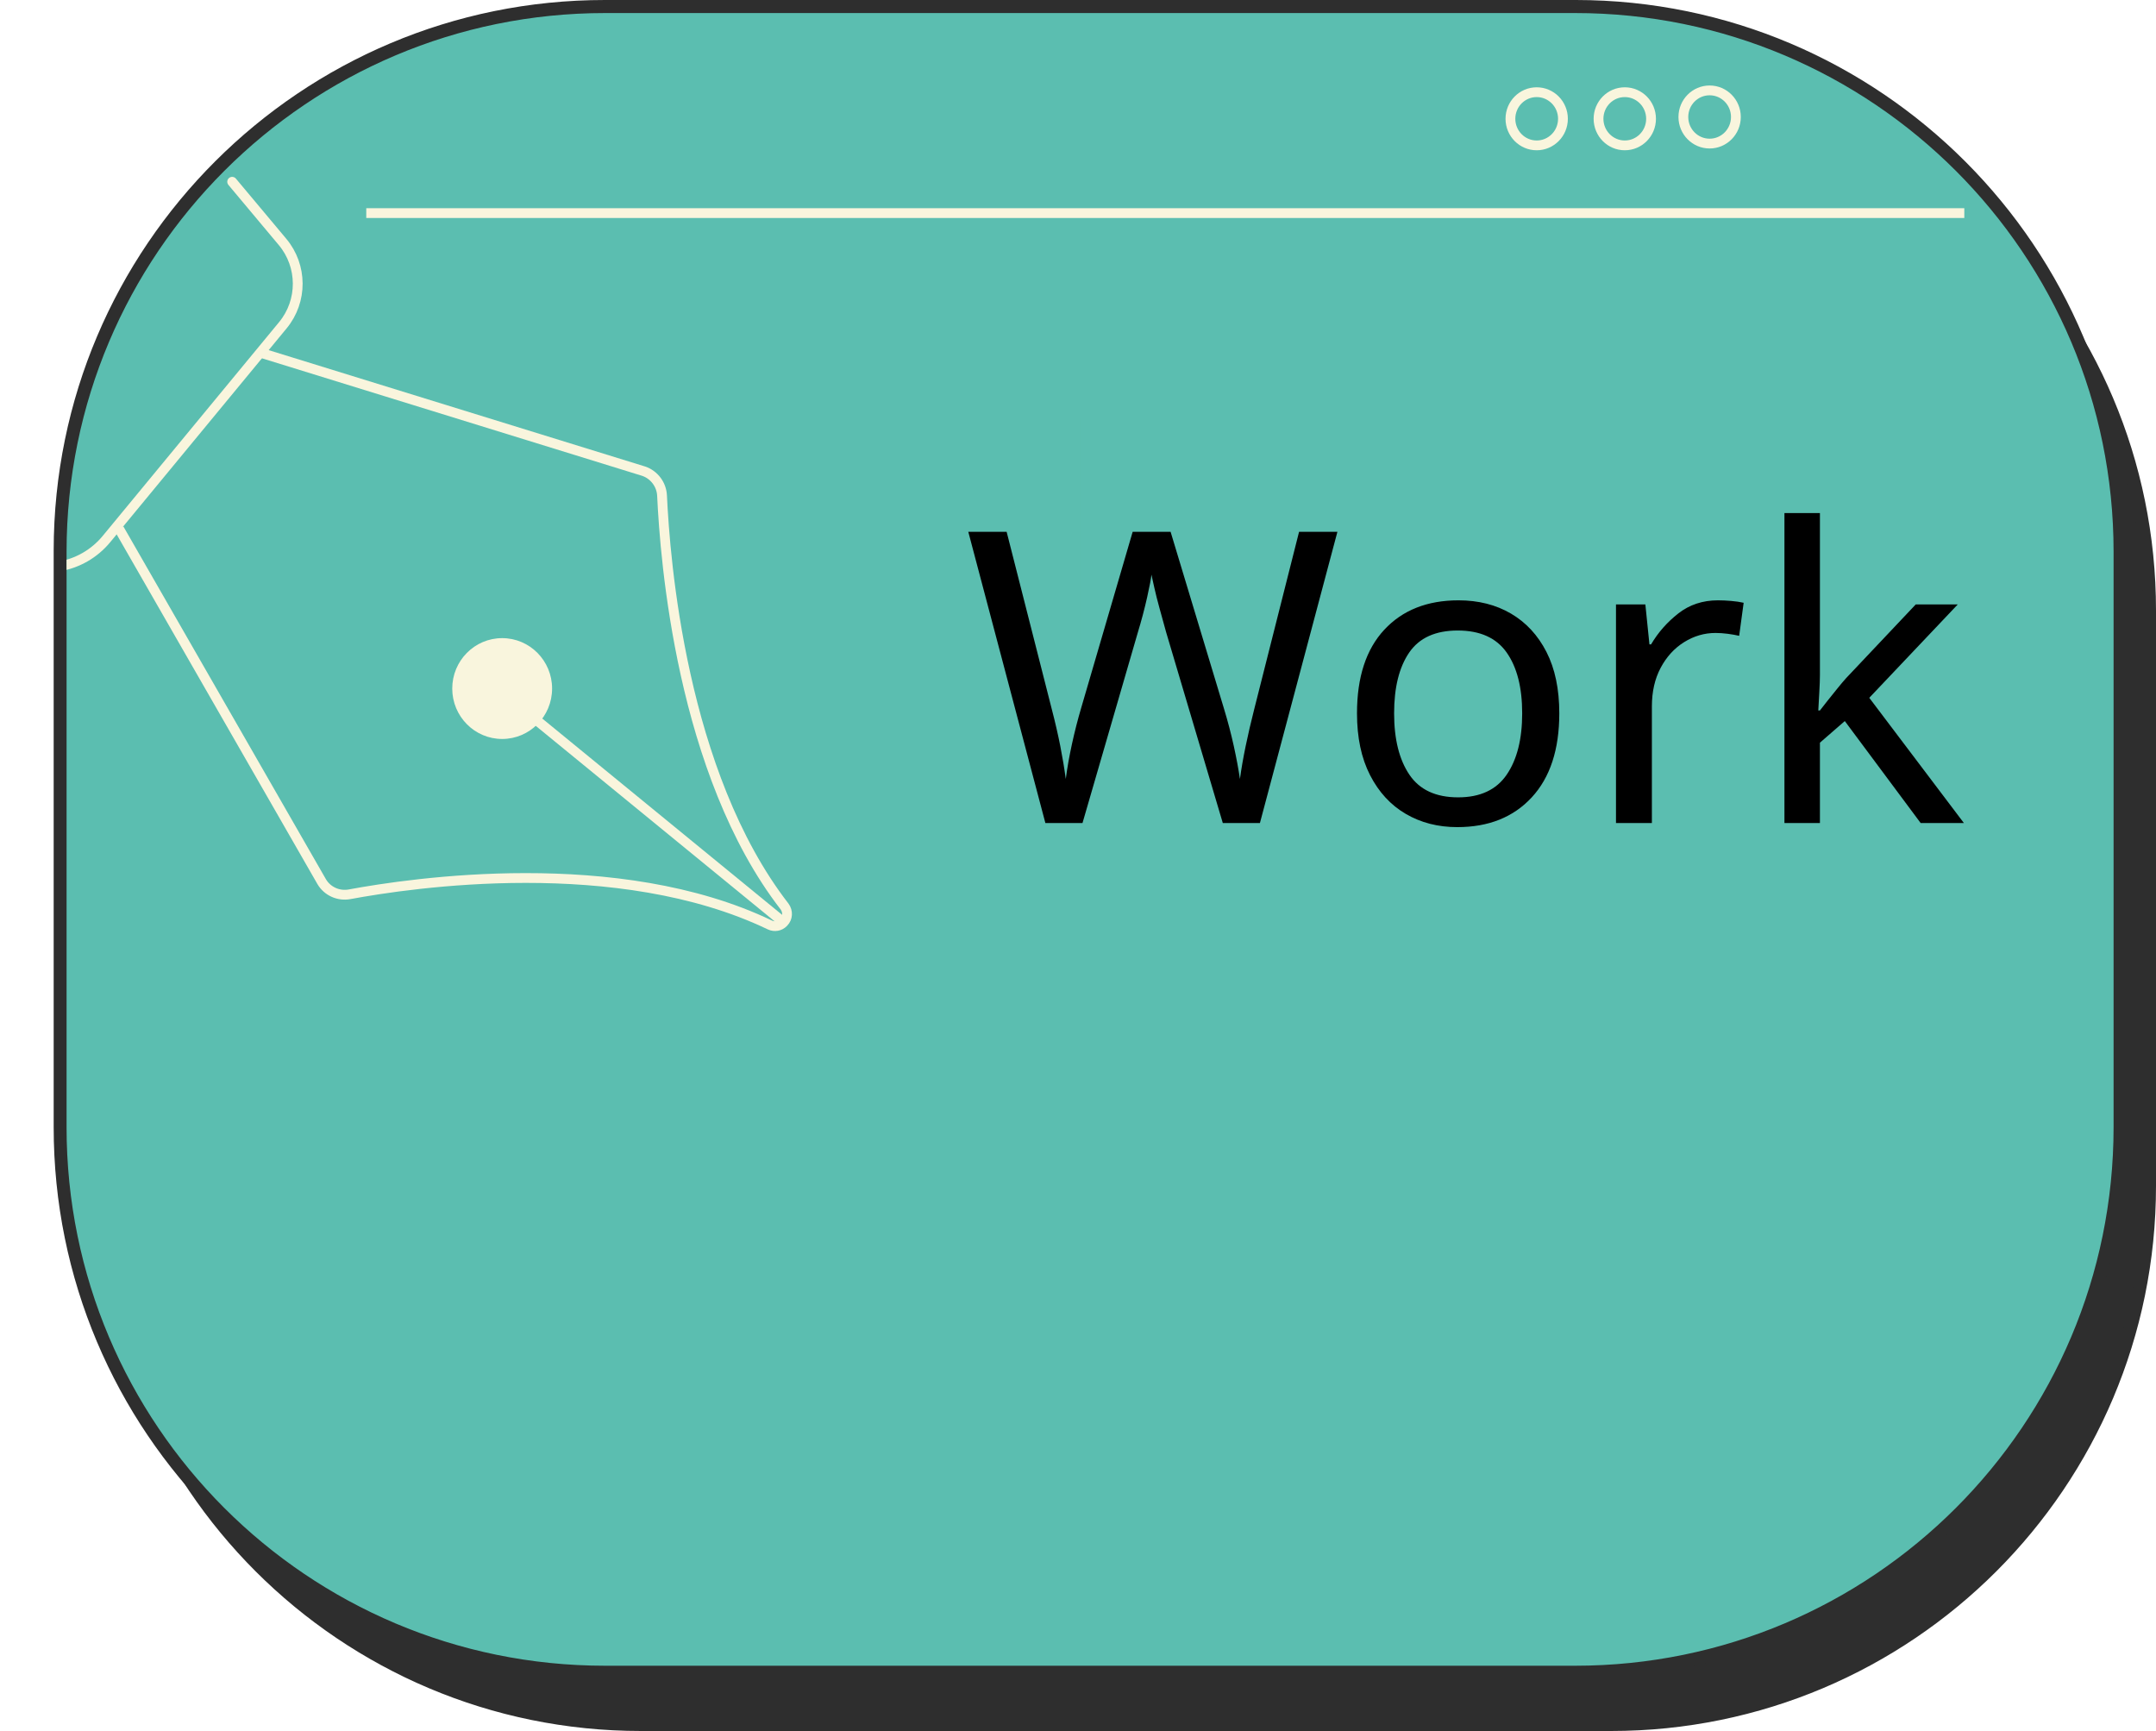
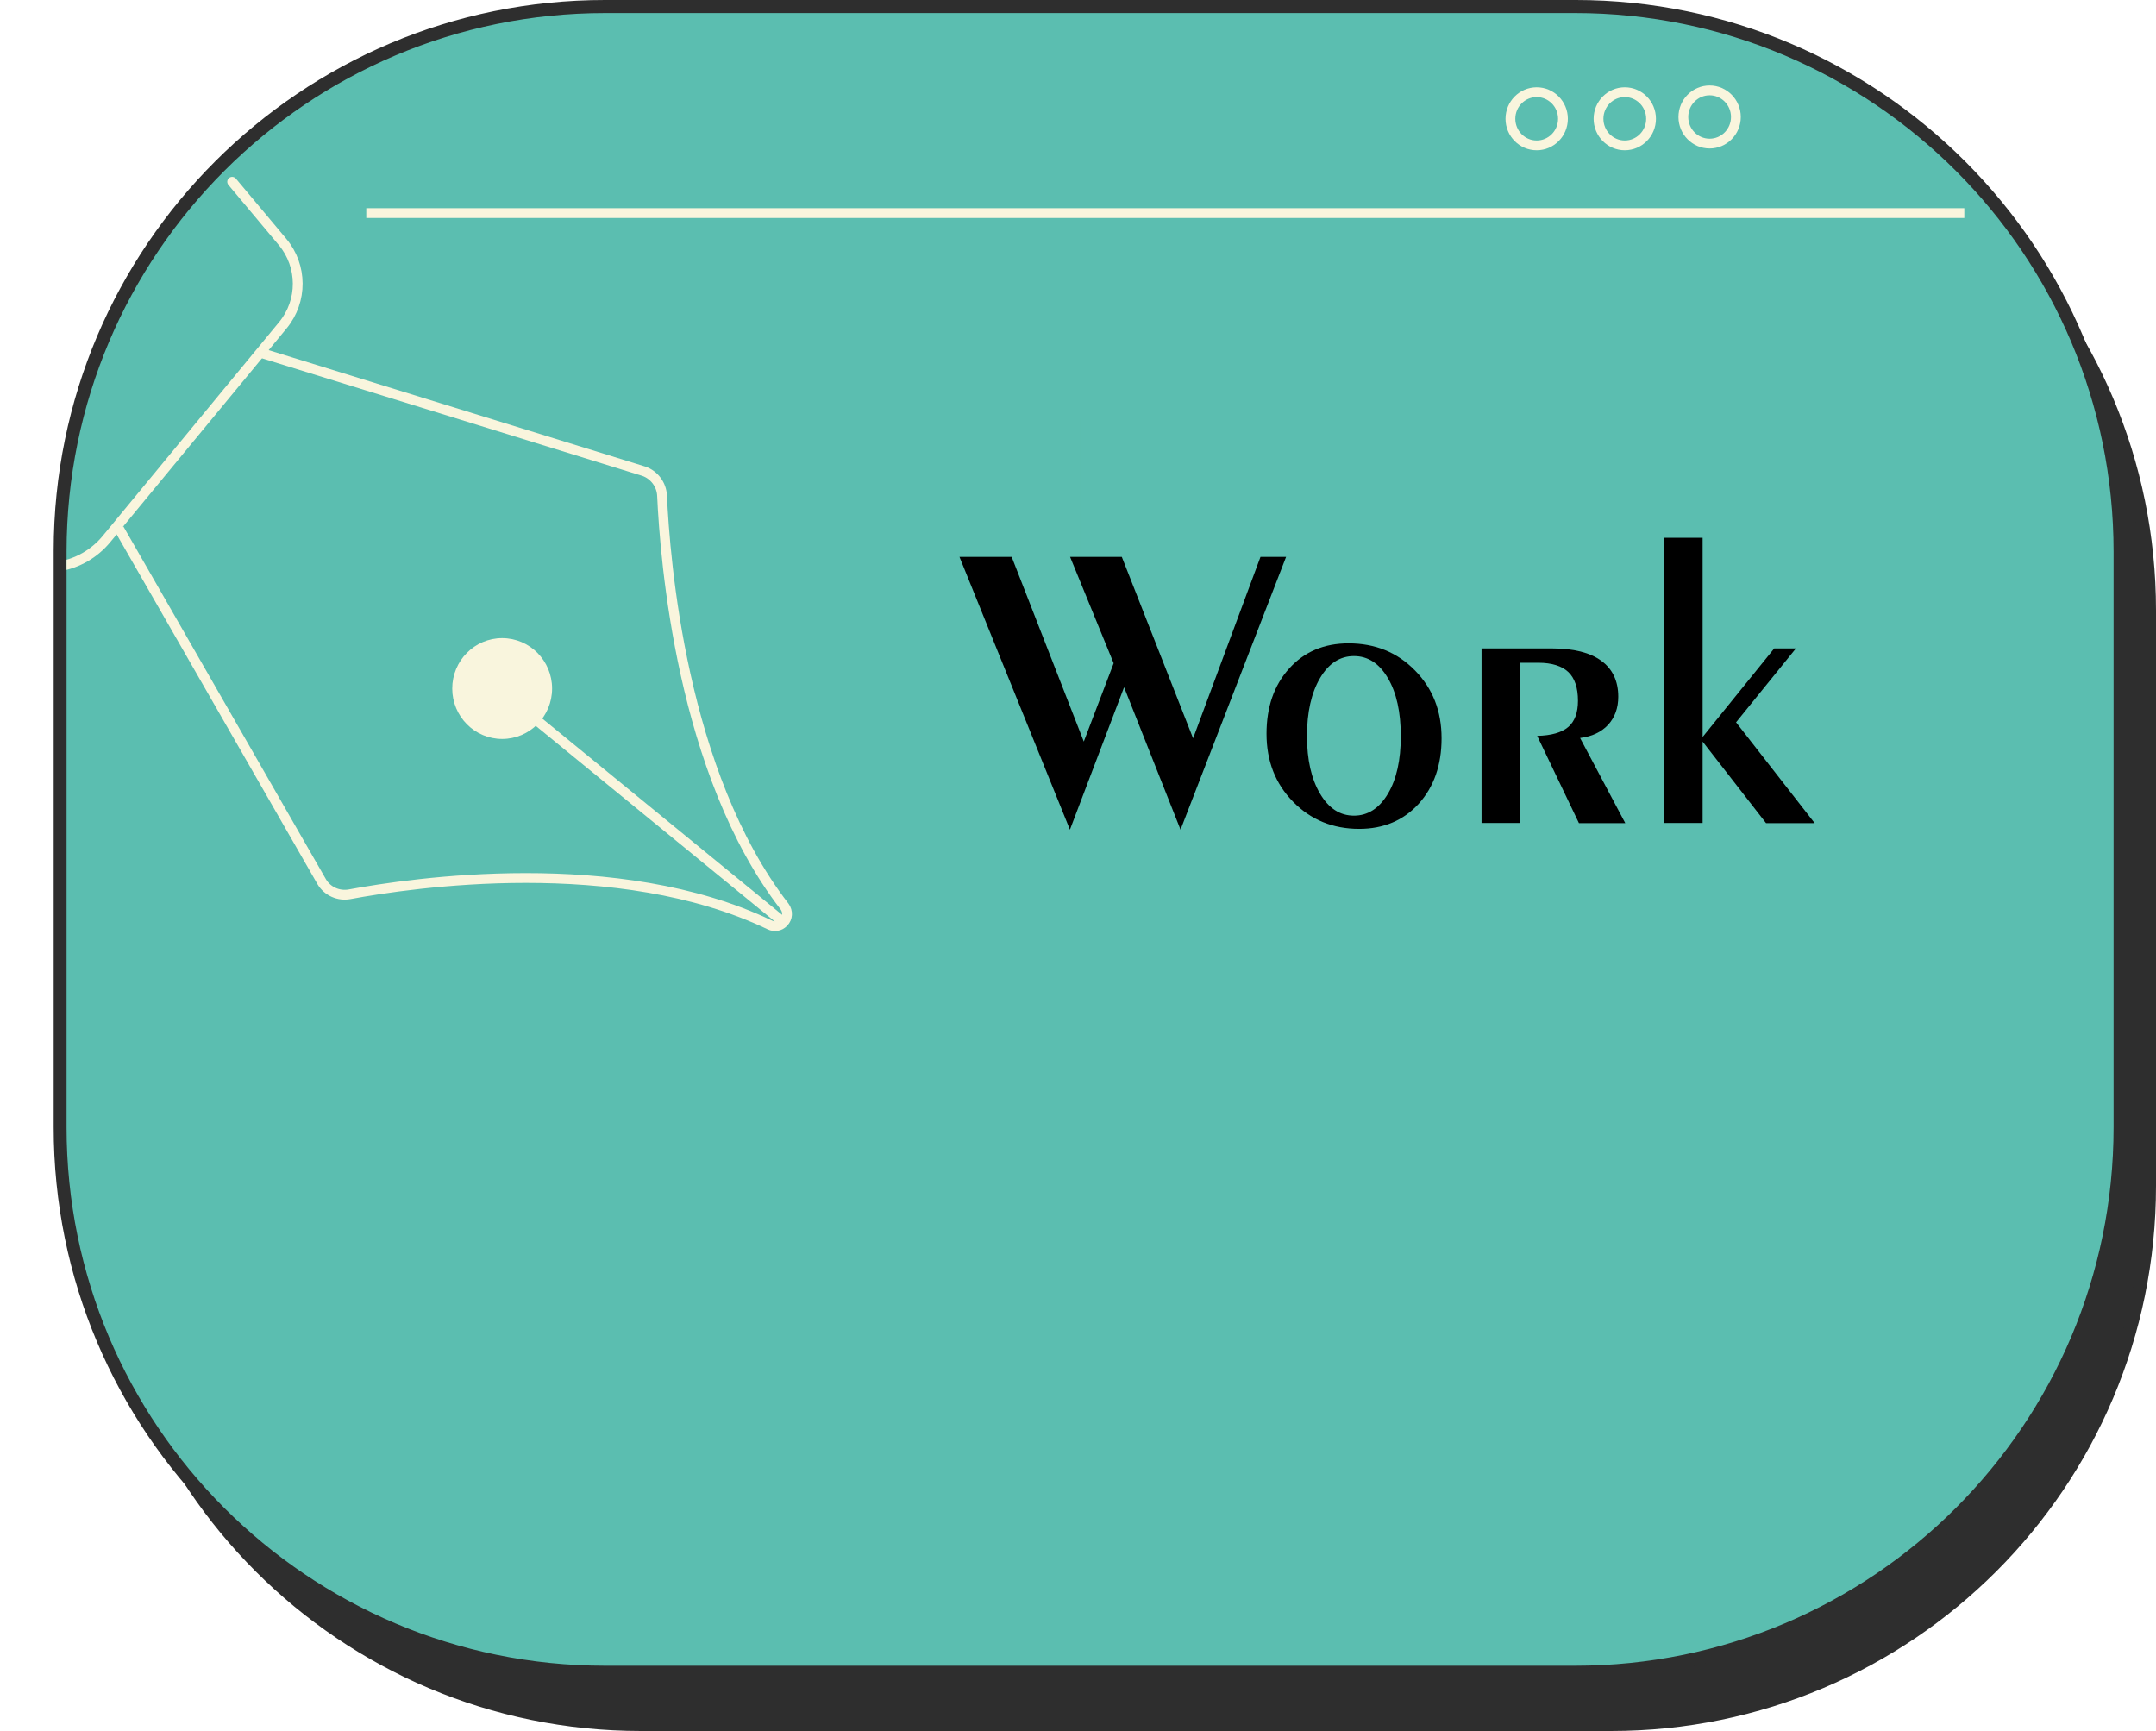
<svg xmlns="http://www.w3.org/2000/svg" xmlns:xlink="http://www.w3.org/1999/xlink" version="1.1" id="Layer_1" x="0px" y="0px" viewBox="0 0 1321.5 1060.8" style="enable-background:new 0 0 1321.5 1060.8;" xml:space="preserve">
  <style type="text/css">
	.st0{fill:#2E2E2E;stroke:#2E2E2E;stroke-width:8;stroke-miterlimit:10;}
	.st1{fill:#5BBEB0;}
	.st2{fill:#2E2E2E;}
	.st3{fill:#2E2E2E;stroke:#2E2E2E;stroke-linecap:round;stroke-linejoin:round;}
	.st4{fill:none;stroke:#F9F5DD;stroke-width:6;stroke-miterlimit:10;}
- 	.st5{clip-path:url(#SVGID_00000178196521581797670440000002006041605778469271_);}
+ 	.st5{clip-path:url(#SVGID_00000003068410140369514960000013439285076104627374_);}
	.st6{fill:none;stroke:#F9F5DD;stroke-width:6;stroke-linecap:round;stroke-linejoin:round;}
	.st7{fill:#F9F5DD;}
- 	.st8{font-family:'Exotic350BT-DemiBold';}
- 	.st9{font-size:250px;}
+ 	.st8{enable-background:new    ;}
</style>
  <g id="Layer_2_00000013152601613409434640000007665196993648717244_">
    <g id="Layer_1-2">
      <path class="st0" d="M392.9,44h594.5c182.3,0,330.1,147.8,330.1,330.1v352.7c0,182.3-147.8,330.1-330.1,330.1H392.9    c-182.3,0-330.1-147.8-330.1-330.1V374.1C62.9,191.8,210.7,44,392.9,44z" />
-       <path class="st1" d="M370.9,1024.8c-184.5,0-334.1-149.6-334.1-334.1c0,0,0,0,0,0V338.1C36.9,153.6,186.4,4,370.9,4c0,0,0,0,0,0    h594.5c184.5,0,334.1,149.6,334.1,334c0,0,0,0,0,0v352.7c0,184.5-149.6,334.1-334.1,334.1c0,0,0,0,0,0H370.9z" />
-       <path class="st2" d="M965.4,8c182.3,0,330.1,147.8,330.1,330.1v352.7c0,182.3-147.8,330.1-330.1,330.1H370.9    c-182.3,0-330.1-147.8-330.1-330.1V338.1C40.9,155.8,188.6,8,370.9,8H965.4 M965.4,0H370.9C184.4-0.1,33,151,32.9,337.5    c0,0.2,0,0.4,0,0.5v352.7c-0.1,186.6,151,337.9,337.5,338.1c0.2,0,0.4,0,0.5,0h594.5c186.6,0.2,337.9-151,338.1-337.5    c0-0.2,0-0.4,0-0.6V338.1C1303.6,151.5,1152.5,0.1,966,0C965.8,0,965.6,0,965.4,0z" />
-       <path class="st3" d="M724.7,391.1c-0.7-0.3-1.3-0.9-1.5-1.7l-28.5-67.9c-0.7-1.8,0.1-3.9,1.9-4.8c1.9-0.8,4,0.1,4.8,1.9    c0,0,0,0,0,0.1l25.3,59.8l17.5-41.7c0.7-1.4,2-2.3,3.6-2.3c1.6,0,3,0.9,3.7,2.3l17.5,41.7l25.1-59.8c0.8-1.8,2.9-2.7,4.8-2    c1.9,0.8,2.8,2.9,2,4.8l-28.4,67.6c-0.3,0.7-0.8,1.4-1.4,1.9c-0.5,0.5-1.2,0.7-1.9,0.8h-0.8c-1.3-0.2-2.5-1.1-2.9-2.3l-0.2-0.1    l-17.7-42l-17.5,41.9c-0.1,0.1-0.1,0.2-0.2,0.3c-0.5,1.4-1.8,2.3-3.2,2.3c-0.5,0-1-0.1-1.4-0.3    C725.1,391.5,724.9,391.3,724.7,391.1z" />
+       <path class="st1" d="M370.9,1024.8c-184.5,0-334.1-149.6-334.1-334.1l0,0V338.1C36.9,153.6,186.4,4,370.9,4l0,0h594.5    c184.5,0,334.1,149.6,334.1,334l0,0v352.7c0,184.5-149.6,334.1-334.1,334.1l0,0H370.9z" />
+       <path class="st2" d="M965.4,8c182.3,0,330.1,147.8,330.1,330.1v352.7c0,182.3-147.8,330.1-330.1,330.1H370.9    c-182.3,0-330.1-147.8-330.1-330.1V338.1C40.9,155.8,188.6,8,370.9,8H965.4 M965.4,0H370.9C184.4-0.1,33,151,32.9,337.5    c0,0.2,0,0.4,0,0.5v352.7c-0.1,186.6,151,337.9,337.5,338.1c0.2,0,0.4,0,0.5,0h594.5c186.6,0.2,337.9-151,338.1-337.5    c0-0.2,0-0.4,0-0.6V338.1c0.1-186.6-151-338-337.5-338.1C965.8,0,965.6,0,965.4,0z" />
+       <path class="st3" d="M724.7,391.1c-0.7-0.3-1.3-0.9-1.5-1.7l-28.5-67.9c-0.7-1.8,0.1-3.9,1.9-4.8c1.9-0.8,4,0.1,4.8,1.9    c0,0,0,0,0,0.1l25.3,59.8l17.5-41.7c0.7-1.4,2-2.3,3.6-2.3s3,0.9,3.7,2.3l17.5,41.7l25.1-59.8c0.8-1.8,2.9-2.7,4.8-2    c1.9,0.8,2.8,2.9,2,4.8l-28.4,67.6c-0.3,0.7-0.8,1.4-1.4,1.9c-0.5,0.5-1.2,0.7-1.9,0.8h-0.8c-1.3-0.2-2.5-1.1-2.9-2.3l-0.2-0.1    l-17.7-42l-17.5,41.9c-0.1,0.1-0.1,0.2-0.2,0.3c-0.5,1.4-1.8,2.3-3.2,2.3c-0.5,0-1-0.1-1.4-0.3    C725.1,391.5,724.9,391.3,724.7,391.1z" />
      <path class="st3" d="M861.3,315.8c20,0,36,17.4,36,38s-16,38-36,38s-36-17.4-36-38S841.4,315.8,861.3,315.8z M861.3,384.3    c15.5,0,28.5-13.6,28.5-30.5s-13-30.7-28.5-30.7s-28.5,13.8-28.5,30.7S845.8,384.3,861.3,384.3L861.3,384.3z" />
-       <path class="st3" d="M922.7,319.7c0-2,1.6-3.7,3.7-3.7c0.1,0,0.1,0,0.2,0c2,0,3.6,1.7,3.6,3.7c0,0,0,0,0,0v16.7    c0.3-0.7,0.7-1.3,1.1-1.9c5.7-9,15.8-18.6,30.4-18.6c2,0,3.7,1.6,3.7,3.6c0,0,0,0.1,0,0.1c0,2-1.7,3.7-3.7,3.7    c-9.9,0-16.7,5.6-22,12.4c-3.9,5.4-7,11.4-9.1,17.7c-0.2,0.4-0.3,0.8-0.3,1.2V388c0,2-1.5,3.7-3.6,3.7c0,0,0,0,0,0    c-2,0.1-3.8-1.5-3.9-3.5c0-0.1,0-0.1,0-0.2L922.7,319.7z" />
-       <path class="st3" d="M990.7,287c0-2.1,1.7-3.8,3.8-3.8c2.1,0,3.8,1.7,3.8,3.8v73l45-44.8c1.5-1.4,3.9-1.3,5.3,0.2    c1.3,1.4,1.3,3.6,0,5l-29.3,29.3l29.5,35.8c1.4,1.4,1.4,3.7,0,5.1c-0.7,0.7-1.8,1.1-2.8,1.1c-1.2,0.1-2.3-0.4-2.9-1.4l-29.1-35.2    l-15.5,15.5v17.4c0,2.1-1.7,3.8-3.8,3.8c-2.1,0-3.8-1.7-3.8-3.8L990.7,287z" />
+       <path class="st3" d="M922.7,319.7c0-2,1.6-3.7,3.7-3.7c0.1,0,0.1,0,0.2,0c2,0,3.6,1.7,3.6,3.7l0,0v16.7c0.3-0.7,0.7-1.3,1.1-1.9    c5.7-9,15.8-18.6,30.4-18.6c2,0,3.7,1.6,3.7,3.6v0.1c0,2-1.7,3.7-3.7,3.7c-9.9,0-16.7,5.6-22,12.4c-3.9,5.4-7,11.4-9.1,17.7    c-0.2,0.4-0.3,0.8-0.3,1.2V388c0,2-1.5,3.7-3.6,3.7l0,0c-2,0.1-3.8-1.5-3.9-3.5c0-0.1,0-0.1,0-0.2L922.7,319.7z" />
+       <path class="st3" d="M990.7,287c0-2.1,1.7-3.8,3.8-3.8s3.8,1.7,3.8,3.8v73l45-44.8c1.5-1.4,3.9-1.3,5.3,0.2c1.3,1.4,1.3,3.6,0,5    l-29.3,29.3l29.5,35.8c1.4,1.4,1.4,3.7,0,5.1c-0.7,0.7-1.8,1.1-2.8,1.1c-1.2,0.1-2.3-0.4-2.9-1.4l-29.1-35.2l-15.5,15.5V388    c0,2.1-1.7,3.8-3.8,3.8s-3.8-1.7-3.8-3.8L990.7,287z" />
      <ellipse class="st4" cx="941.9" cy="72.8" rx="16.1" ry="16.3" />
      <ellipse class="st4" cx="995.9" cy="72.8" rx="16.1" ry="16.3" />
      <ellipse class="st4" cx="1047.9" cy="71.7" rx="16.1" ry="16.3" />
      <line class="st4" x1="1204" y1="130.6" x2="224.5" y2="130.6" />
      <g>
-         <defs>
-           <path id="SVGID_1_" d="M370.9,8h594.5c182.3,0,330.1,147.8,330.1,330.1v352.7c0,182.3-147.8,330.1-330.1,330.1H370.9      c-182.3,0-330.1-147.8-330.1-330.1V338.1C40.9,155.8,188.7,8,370.9,8z" />
-         </defs>
-         <clipPath id="SVGID_00000040545109915046570270000016573965466741544607_">
-           <use xlink:href="#SVGID_1_" style="overflow:visible;" />
-         </clipPath>
-         <g style="clip-path:url(#SVGID_00000040545109915046570270000016573965466741544607_);">
-           <path class="st6" d="M142.3,111.4l30.9,36.9c12.3,14.7,12.4,36.2,0.2,51l-108,130.9C50.2,348.8,23.6,353.3,3,340.9" />
-           <line class="st4" x1="480.3" y1="565.3" x2="303.1" y2="420.3" />
-           <ellipse class="st7" cx="307.8" cy="422" rx="30.6" ry="30.9" />
-           <path class="st4" d="M73,324.1l124.2,216.3c3.5,5.9,10.3,8.9,17,7.7c37.7-7,164.5-25.9,257.7,18.8c2.8,1.3,6.1,0.8,8.3-1.5      l0.1-0.1c2.6-2.6,2.8-6.7,0.6-9.7c-63.4-81.9-73.3-213.2-75.1-251.8c-0.3-6.8-4.8-12.8-11.2-15l-235.2-72.7" />
+         <g>
+           <defs>
+             <path id="SVGID_1_" d="M370.9,8h594.5c182.3,0,330.1,147.8,330.1,330.1v352.7c0,182.3-147.8,330.1-330.1,330.1H370.9       c-182.3,0-330.1-147.8-330.1-330.1V338.1C40.9,155.8,188.7,8,370.9,8z" />
+           </defs>
+           <clipPath id="SVGID_00000016760520656550808760000014468865801749093520_">
+             <use xlink:href="#SVGID_1_" style="overflow:visible;" />
+           </clipPath>
+           <g style="clip-path:url(#SVGID_00000016760520656550808760000014468865801749093520_);">
+             <path class="st6" d="M142.3,111.4l30.9,36.9c12.3,14.7,12.4,36.2,0.2,51l-108,130.9C50.2,348.8,23.6,353.3,3,340.9" />
+             <line class="st4" x1="480.3" y1="565.3" x2="303.1" y2="420.3" />
+             <ellipse class="st7" cx="307.8" cy="422" rx="30.6" ry="30.9" />
+             <path class="st4" d="M73,324.1l124.2,216.3c3.5,5.9,10.3,8.9,17,7.7c37.7-7,164.5-25.9,257.7,18.8c2.8,1.3,6.1,0.8,8.3-1.5       l0.1-0.1c2.6-2.6,2.8-6.7,0.6-9.7c-63.4-81.9-73.3-213.2-75.1-251.8c-0.3-6.8-4.8-12.8-11.2-15l-235.2-72.7" />
+           </g>
        </g>
      </g>
    </g>
  </g>
  <rect x="662" y="256.3" class="st1" width="460.3" height="205" />
-   <text transform="matrix(1 0 0 1 590.5063 504.4297)" class="st8 st9">Work</text>
+   <g class="st8">
+     <path d="M723.6,508.5L689,421.2l-33.2,87.3l-67.7-167.2h32l44.2,113.2l18.3-48l-26.7-65.2h31.7l43.7,111.2l41.3-111.2h15.7   L723.6,508.5z" />
+     <path d="M833.1,508c-16.1,0-29.6-5.5-40.5-16.6c-10.9-11.1-16.3-25-16.3-41.7c0-16.4,4.6-29.7,13.9-40   c9.3-10.3,21.4-15.4,36.4-15.4c16.3,0,29.8,5.5,40.7,16.6c10.9,11.1,16.3,24.9,16.3,41.6c0,16.4-4.7,29.8-14,40.1   C860.3,502.8,848.1,508,833.1,508z M829.9,499.9c8.5,0,15.5-4.5,20.8-13.4c5.3-8.9,7.9-20.7,7.9-35.3c0-14.7-2.6-26.6-7.9-35.6   c-5.3-9-12.2-13.5-20.8-13.5s-15.5,4.5-20.8,13.5c-5.3,9-8,20.9-8,35.5c0,14.6,2.7,26.3,8,35.3   C814.4,495.4,821.3,499.9,829.9,499.9z" />
+     <path d="M931.9,504.4h-23.8V397.4h43c13.3,0,23.5,2.5,30.4,7.6c6.9,5,10.4,12.4,10.4,22c0,7-2.1,12.7-6.2,17.2   c-4.2,4.5-9.9,7.2-17.2,8.1l27.7,52.2h-28.4L942.2,451c8.6-0.2,15-2,19-5.4c4-3.4,6-8.8,6-16.1c0-8-2-13.9-5.9-17.6   s-10.1-5.7-18.4-5.7h-11V504.4z" />
+     <path d="M1043.6,504.4h-23.8V329.6h23.8v122.1l43.9-54.3h13.3l-36.7,45.3l48.2,61.8h-29.8l-38.9-50V504.4z" />
+   </g>
</svg>
